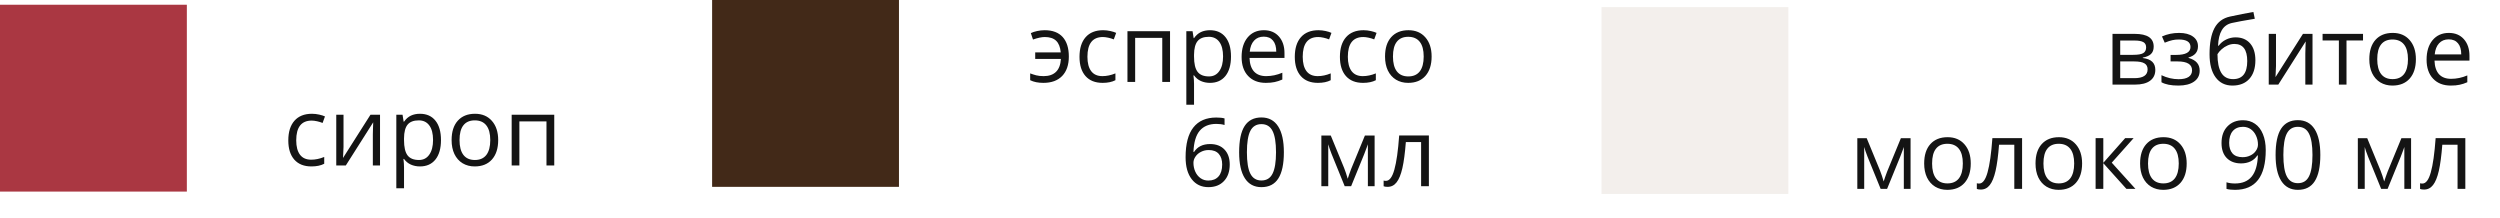
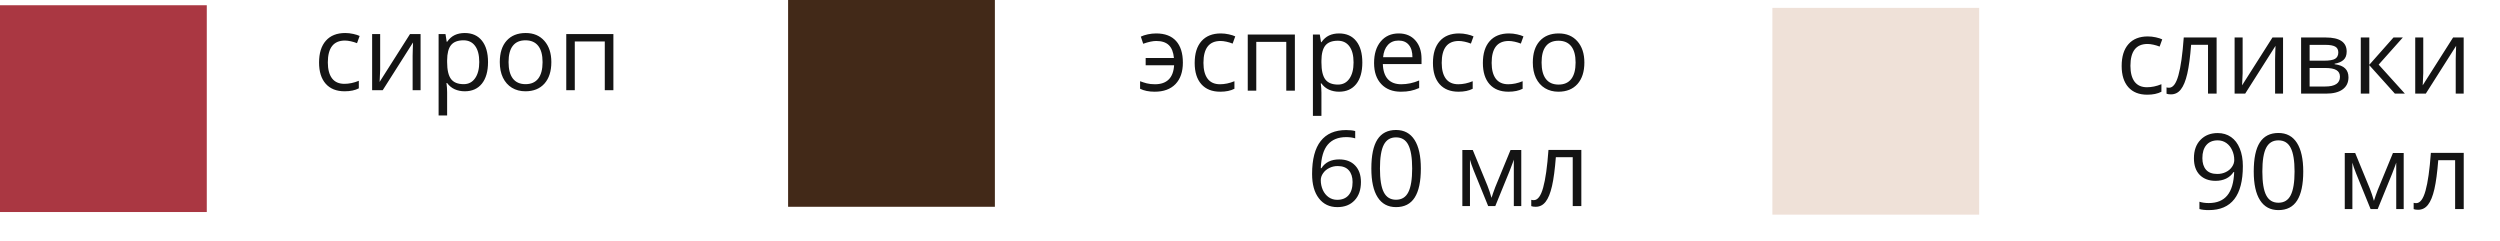
- <svg xmlns="http://www.w3.org/2000/svg" id="Слой_1" data-name="Слой 1" viewBox="0 0 527.44 45.92">
+ <svg xmlns="http://www.w3.org/2000/svg" id="Слой_1" data-name="Слой 1" viewBox="0 0 476.59 45.92">
  <defs>
-     <style>.cls-1{fill:#422918;}.cls-2{font-size:20px;fill:#141414;font-family:OpenSans, Open Sans;}.cls-3{fill:#aa3742;}.cls-4{fill:#f3efec;}</style>
+     <style>.cls-1{fill:#422918;}.cls-2{font-size:20px;fill:#141414;font-family:OpenSans, Open Sans;}.cls-3{fill:#aa3742;}.cls-4{fill:#efe1d8;}</style>
  </defs>
  <rect class="cls-1" x="150.24" width="39.42" height="39.42" />
  <text class="cls-2" transform="translate(216.78 17.28)">эспрессо<tspan x="32.21" y="22">60 мл</tspan>
  </text>
  <rect class="cls-3" y="1" width="39.42" height="39.42" />
-   <text class="cls-2" transform="translate(59.7 34.91)">сироп</text>
+   <text class="cls-2" transform="translate(59.7 17.2)">сироп</text>
  <rect class="cls-4" x="337.88" y="1.5" width="39.42" height="39.42" />
-   <text class="cls-2" transform="translate(443.97 17.85)">взбитое <tspan x="-53.84" y="22">молоко 90 мл</tspan>
+   <text class="cls-2" transform="translate(403.34 17.85)">сливки <tspan x="13.87" y="22">90 мл</tspan>
  </text>
</svg>
